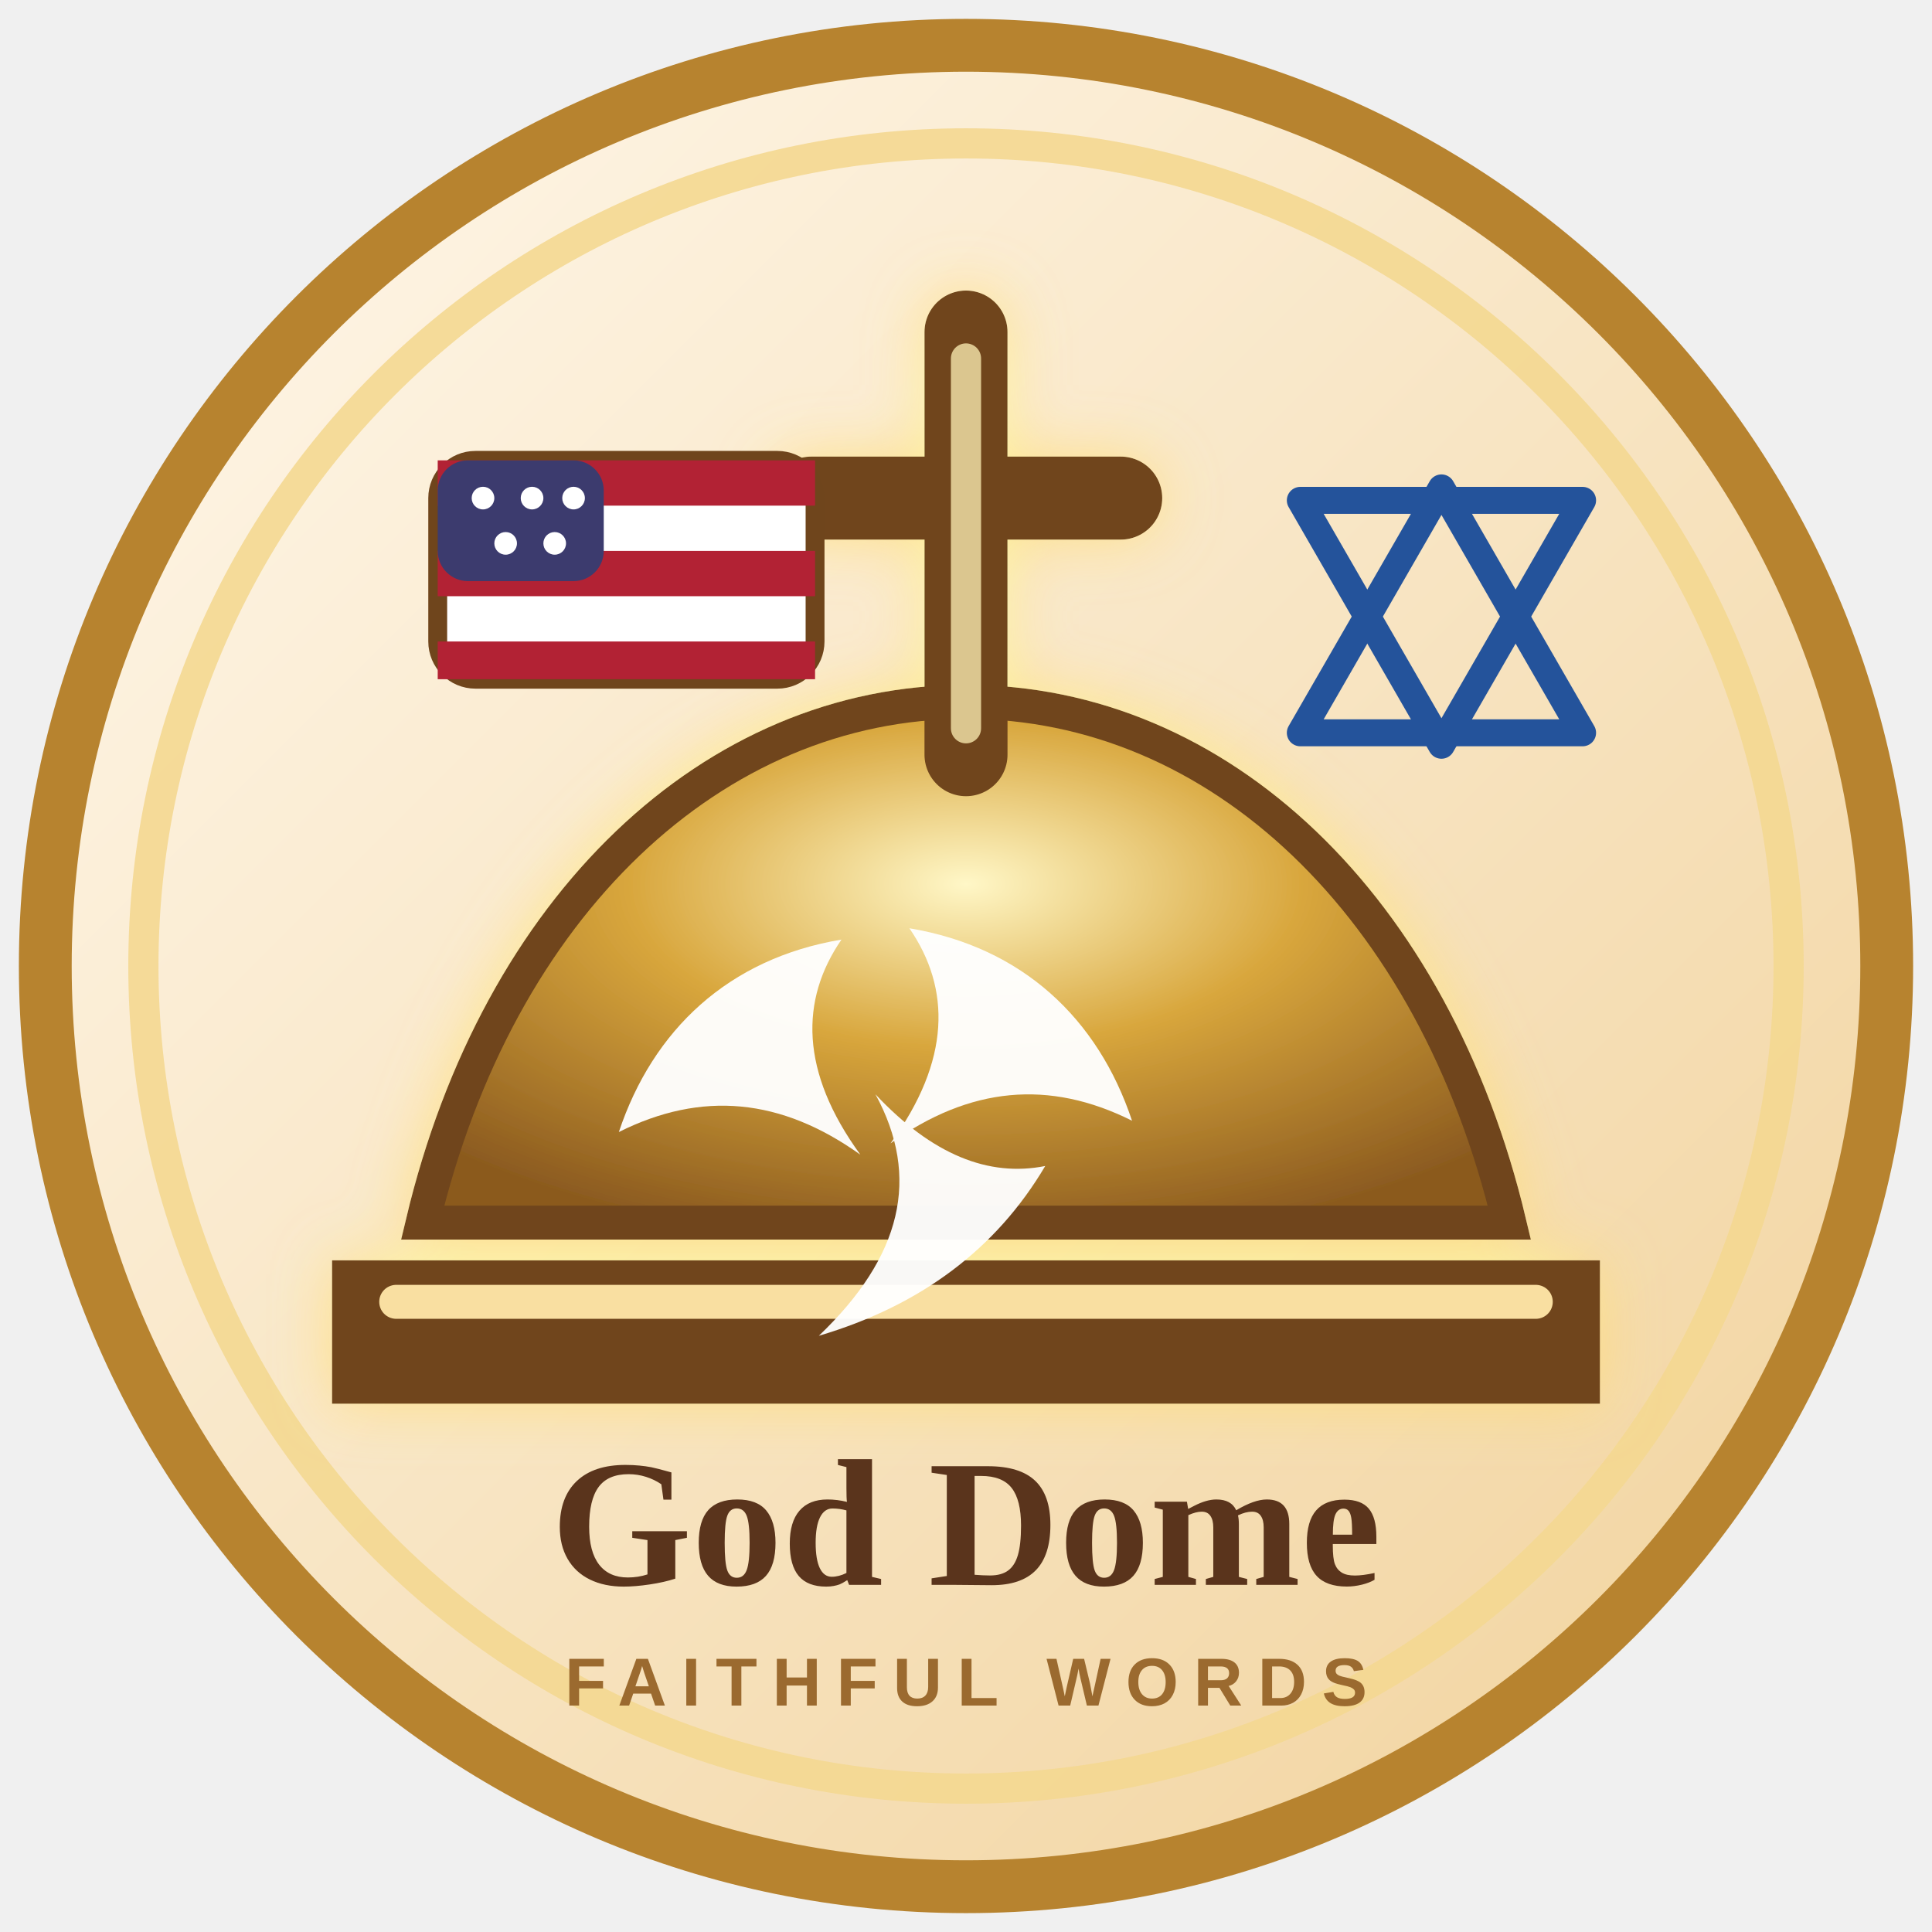
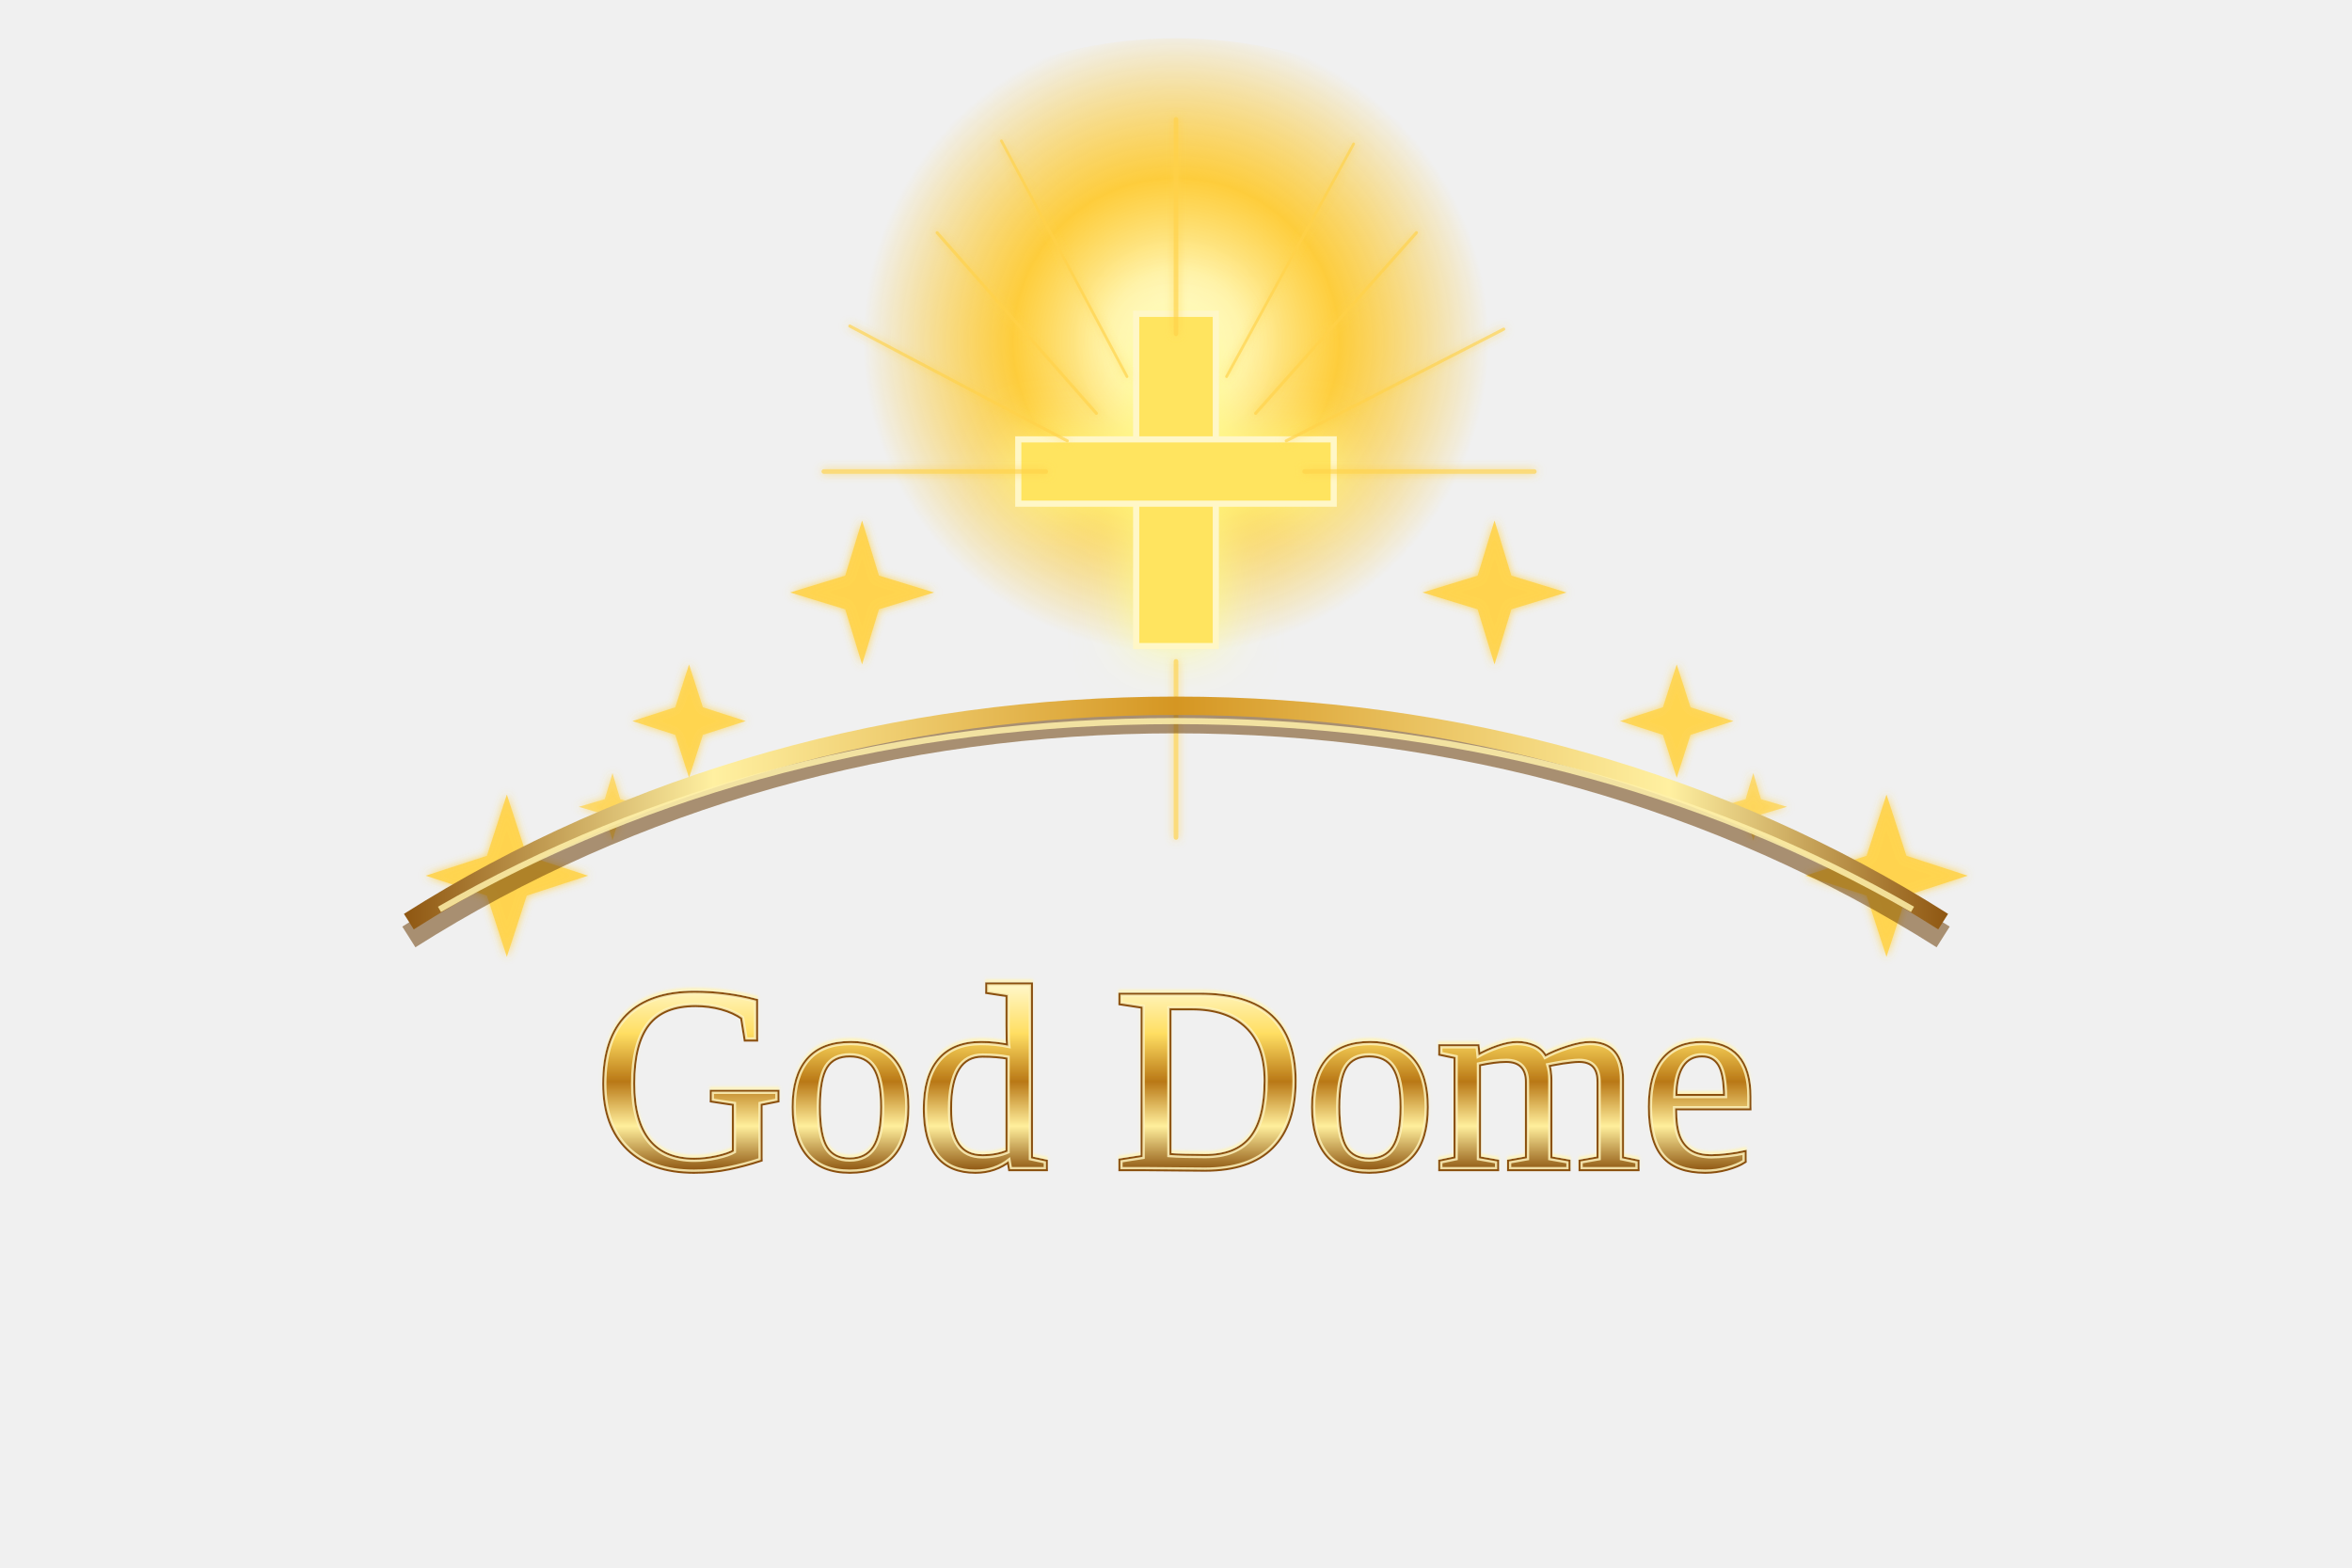
- <svg xmlns="http://www.w3.org/2000/svg" viewBox="0 0 512 512" role="img" aria-labelledby="title desc">
+ <svg xmlns="http://www.w3.org/2000/svg" viewBox="0 0 1536 1024" role="img" aria-labelledby="title desc">
  <defs>
-     <radialGradient id="gold" cx="50%" cy="35%" r="70%">
+     <radialGradient id="crossGlow" cx="50%" cy="33%" r="34%">
+       <stop offset="0%" stop-color="#fffbe8" />
+       <stop offset="22%" stop-color="#fff2a9" />
+       <stop offset="52%" stop-color="#ffc928" stop-opacity="0.9" />
+       <stop offset="100%" stop-color="#ffbf00" stop-opacity="0" />
+     </radialGradient>
+     <linearGradient id="goldText" x1="0" y1="0" x2="0" y2="1">
      <stop offset="0%" stop-color="#fff7c7" />
-       <stop offset="45%" stop-color="#d8a63c" />
-       <stop offset="100%" stop-color="#8b5a1f" />
-     </radialGradient>
-     <linearGradient id="sky" x1="0" y1="0" x2="1" y2="1">
-       <stop offset="0%" stop-color="#fff8ec" />
-       <stop offset="100%" stop-color="#f1d29b" />
+       <stop offset="26%" stop-color="#ffde62" />
+       <stop offset="52%" stop-color="#b97816" />
+       <stop offset="76%" stop-color="#ffef9c" />
+       <stop offset="100%" stop-color="#8f5712" />
    </linearGradient>
-     <filter id="glow" x="-40%" y="-40%" width="180%" height="180%">
-       <feGaussianBlur stdDeviation="8" result="blur" />
-       <feColorMatrix in="blur" type="matrix" values="1 0 0 0 0.95  0 1 0 0 0.67  0 0 1 0 0.18  0 0 0 .8 0" result="goldglow" />
+     <linearGradient id="arcGold" x1="0" y1="0" x2="1" y2="0">
+       <stop offset="0%" stop-color="#8f5712" />
+       <stop offset="20%" stop-color="#fff0a1" />
+       <stop offset="50%" stop-color="#d59622" />
+       <stop offset="82%" stop-color="#fff0a1" />
+       <stop offset="100%" stop-color="#8f5712" />
+     </linearGradient>
+     <filter id="softGlow" x="-50%" y="-50%" width="200%" height="200%">
+       <feGaussianBlur stdDeviation="18" result="blur" />
+       <feColorMatrix in="blur" type="matrix" values="1 0 0 0 1  0 1 0 0 .68  0 0 1 0 .08  0 0 0 .9 0" result="goldglow" />
      <feMerge>
        <feMergeNode in="goldglow" />
        <feMergeNode in="SourceGraphic" />
      </feMerge>
    </filter>
+     <filter id="textShadow" x="-20%" y="-20%" width="140%" height="140%">
+       <feDropShadow dx="0" dy="7" stdDeviation="5" flood-color="#6b3c00" flood-opacity="0.45" />
+       <feDropShadow dx="0" dy="-2" stdDeviation="1" flood-color="#fff4bd" flood-opacity="0.9" />
+     </filter>
+     <filter id="sparkGlow" x="-100%" y="-100%" width="300%" height="300%">
+       <feGaussianBlur stdDeviation="3" result="blur" />
+       <feMerge>
+         <feMergeNode in="blur" />
+         <feMergeNode in="SourceGraphic" />
+       </feMerge>
+     </filter>
  </defs>
-   <circle cx="256" cy="256" r="244" fill="url(#sky)" stroke="#b7832f" stroke-width="14" />
-   <circle cx="256" cy="256" r="218" fill="none" stroke="#f4d891" stroke-width="8" opacity="0.9" />
-   <g filter="url(#glow)">
-     <path d="M112 324c20-84 77-138 144-138s124 54 144 138H112Z" fill="url(#gold)" stroke="#6f451c" stroke-width="9" />
-     <path d="M88 334h336v38H88z" fill="#6f451c" />
-     <path d="M105 345h302" stroke="#f9dfa1" stroke-width="9" stroke-linecap="round" />
-     <path d="M256 88v112" stroke="#6f451c" stroke-width="22" stroke-linecap="round" />
-     <path d="M215 132h82" stroke="#6f451c" stroke-width="22" stroke-linecap="round" />
-     <path d="M256 95v98" stroke="#fff1b6" stroke-width="8" stroke-linecap="round" opacity="0.75" />
+   <rect width="1536" height="1024" fill="transparent" />
+   <circle cx="768" cy="325" r="300" fill="url(#crossGlow)" />
+   <g filter="url(#softGlow)">
+     <path d="M742 205h52v217h-52z" fill="#ffe45f" stroke="#fff7c7" stroke-width="4" />
+     <path d="M665 287h206v42H665z" fill="#ffe45f" stroke="#fff7c7" stroke-width="4" />
  </g>
-   <g transform="translate(159 238)" fill="white" opacity="0.96">
-     <path d="M64 11c-30 5-50 24-59 51 22-11 43-9 64 6-16-22-16-41-5-57Z" />
-     <path d="M82 8c30 5 50 24 59 51-22-11-43-9-64 6 16-22 16-41 5-57Z" />
-     <path d="M73 52c12 22 7 43-15 64 27-8 47-23 60-45-15 3-30-3-45-19Z" />
+   <g stroke="#ffd24a" stroke-linecap="round" opacity="0.7" filter="url(#sparkGlow)">
+     <path d="M768 78v140" stroke-width="3" />
+     <path d="M768 432v115" stroke-width="3" />
+     <path d="M538 308h145" stroke-width="3" />
+     <path d="M852 308h150" stroke-width="3" />
+     <path d="M612 152l104 118" stroke-width="2" />
+     <path d="M925 152L820 270" stroke-width="2" />
+     <path d="M555 213l142 75" stroke-width="2" />
+     <path d="M982 215l-142 73" stroke-width="2" />
+     <path d="M654 92l82 154" stroke-width="1.8" />
+     <path d="M884 94l-83 152" stroke-width="1.8" />
  </g>
-   <g transform="translate(338 126) scale(.55)" fill="none" stroke="#24539b" stroke-width="13" stroke-linejoin="round">
-     <path d="M80 6 148 124H12Z" />
-     <path d="M80 130 12 12h136Z" />
+   <g fill="#ffd34d" filter="url(#sparkGlow)">
+     <path d="M318 585l13 40 13-40 40-13-40-13-13-40-13 40-40 13z" opacity="0.9" />
+     <path d="M441 480l9 28 9-28 28-9-28-9-9-28-9 28-28 9z" opacity="0.85" />
+     <path d="M552 398l11 36 11-36 36-11-36-11-11-36-11 36-36 11z" opacity="0.9" />
+     <path d="M965 398l11 36 11-36 36-11-36-11-11-36-11 36-36 11z" opacity="0.9" />
+     <path d="M1086 480l9 28 9-28 28-9-28-9-9-28-9 28-28 9z" opacity="0.85" />
+     <path d="M1219 585l13 40 13-40 40-13-40-13-13-40-13 40-40 13z" opacity="0.9" />
+     <path d="M395 532l5 17 5-17 17-5-17-5-5-17-5 17-17 5z" opacity="0.72" />
+     <path d="M1140 532l5 17 5-17 17-5-17-5-5-17-5 17-17 5z" opacity="0.72" />
  </g>
-   <g transform="translate(116 122)">
-     <rect x="0" y="0" width="100" height="58" rx="10" fill="#fff" stroke="#6f451c" stroke-width="5" />
-     <path d="M0 0h100v12H0zm0 24h100v12H0zm0 24h100v10H0z" fill="#b22234" />
-     <rect x="0" y="0" width="44" height="32" rx="8" fill="#3c3b6e" />
-     <circle cx="12" cy="10" r="3" fill="#fff" />
-     <circle cx="25" cy="10" r="3" fill="#fff" />
-     <circle cx="36" cy="10" r="3" fill="#fff" />
-     <circle cx="18" cy="22" r="3" fill="#fff" />
-     <circle cx="31" cy="22" r="3" fill="#fff" />
-   </g>
-   <text x="256" y="420" text-anchor="middle" font-family="Georgia, 'Times New Roman', serif" font-size="48" font-weight="700" fill="#5a341c">God Dome</text>
-   <text x="256" y="452" text-anchor="middle" font-family="Arial, sans-serif" font-size="18" font-weight="700" letter-spacing="4" fill="#9b6a2f">FAITHFUL WORDS</text>
+   <path d="M267 612c145-92 318-141 501-141s356 49 501 141" fill="none" stroke="#6e3f09" stroke-width="16" opacity="0.55" />
+   <path d="M267 602c145-92 318-141 501-141s356 49 501 141" fill="none" stroke="url(#arcGold)" stroke-width="12" />
+   <path d="M287 594c137-79 301-123 481-123s344 44 481 123" fill="none" stroke="#fff1a9" stroke-width="4" opacity="0.85" />
+   <text x="768" y="763" text-anchor="middle" font-family="Georgia, 'Times New Roman', serif" font-size="172" font-weight="500" fill="url(#goldText)" stroke="#8a4f09" stroke-width="4" paint-order="stroke fill" filter="url(#textShadow)">God Dome</text>
+   <text x="768" y="763" text-anchor="middle" font-family="Georgia, 'Times New Roman', serif" font-size="172" font-weight="500" fill="none" stroke="#fff5be" stroke-width="1.5" opacity="0.85">God Dome</text>
</svg>
